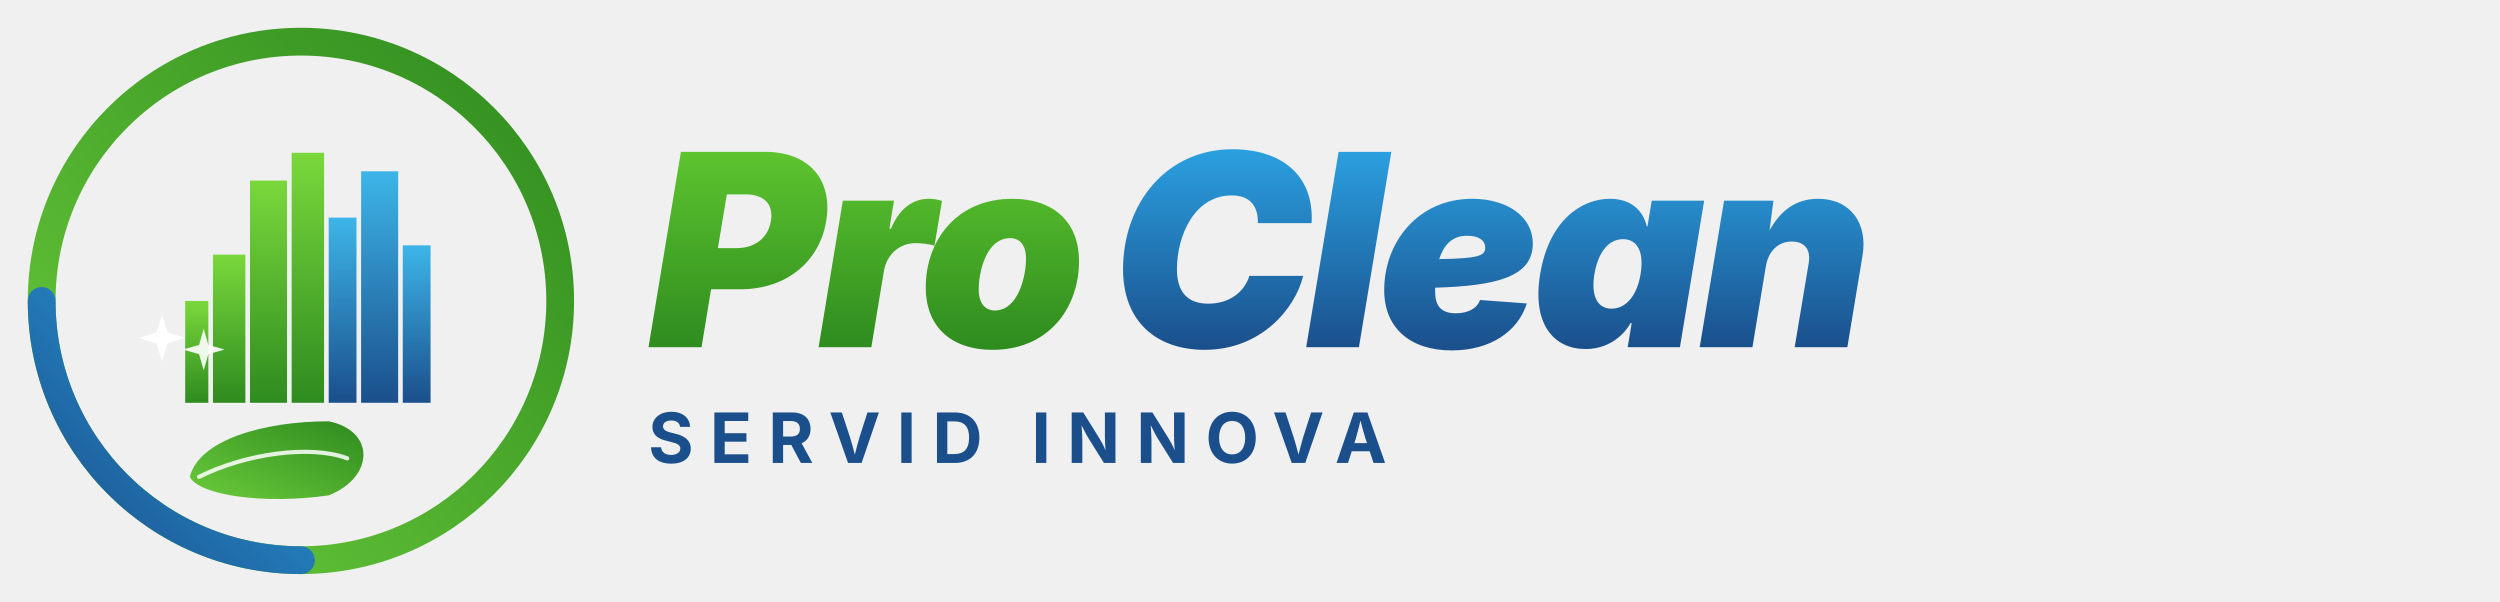
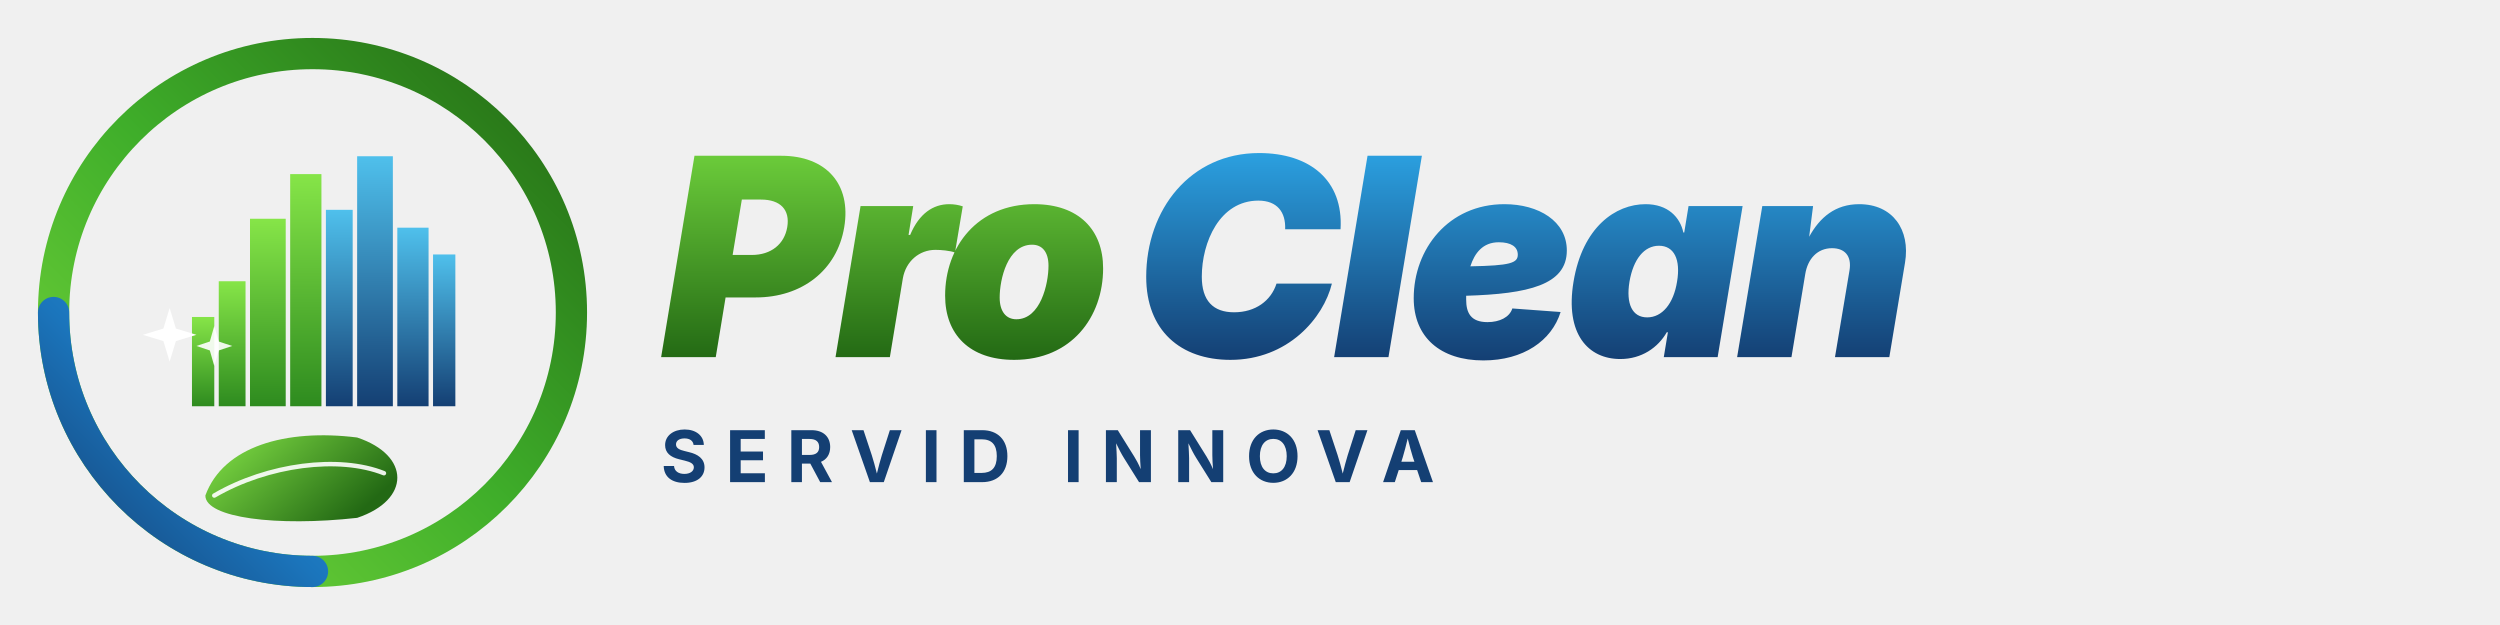
- <svg xmlns="http://www.w3.org/2000/svg" viewBox="0 0 540 130" role="img" aria-label="ProClean Servid Innova">
+ <svg xmlns="http://www.w3.org/2000/svg" viewBox="0 0 560 140" role="img" aria-label="ProClean Servid Innova">
  <defs>
-     <linearGradient id="hz-ribbonBlue" x1="0%" y1="100%" x2="100%" y2="0%">
-       <stop offset="0%" stop-color="#1A4F8B" />
+     <linearGradient id="hz-rb" x1="0%" y1="100%" x2="100%" y2="0%">
+       <stop offset="0%" stop-color="#143F73" />
+       <stop offset="50%" stop-color="#1B75BC" />
      <stop offset="100%" stop-color="#2BA0E0" />
    </linearGradient>
-     <linearGradient id="hz-ribbonGreen" x1="100%" y1="0%" x2="0%" y2="100%">
-       <stop offset="0%" stop-color="#2E8B1F" />
-       <stop offset="100%" stop-color="#6BCB3A" />
+     <linearGradient id="hz-rg" x1="100%" y1="0%" x2="0%" y2="100%">
+       <stop offset="0%" stop-color="#236914" />
+       <stop offset="50%" stop-color="#3FAE2A" />
+       <stop offset="100%" stop-color="#7AD83C" />
    </linearGradient>
-     <linearGradient id="hz-bldgGreen" x1="0%" y1="0%" x2="0%" y2="100%">
-       <stop offset="0%" stop-color="#7AD83C" />
+     <linearGradient id="hz-bG" x1="0%" y1="0%" x2="0%" y2="100%">
+       <stop offset="0%" stop-color="#86E548" />
      <stop offset="100%" stop-color="#2E8B1F" />
    </linearGradient>
-     <linearGradient id="hz-bldgBlue" x1="0%" y1="0%" x2="0%" y2="100%">
-       <stop offset="0%" stop-color="#3DB5E8" />
-       <stop offset="100%" stop-color="#1A4F8B" />
+     <linearGradient id="hz-bB" x1="0%" y1="0%" x2="0%" y2="100%">
+       <stop offset="0%" stop-color="#4FC0EC" />
+       <stop offset="100%" stop-color="#143F73" />
    </linearGradient>
-     <linearGradient id="hz-textG" x1="0%" y1="0%" x2="0%" y2="100%">
-       <stop offset="0%" stop-color="#5DC42E" />
-       <stop offset="100%" stop-color="#2E8B1F" />
+     <linearGradient id="hz-tG" x1="0%" y1="0%" x2="0%" y2="100%">
+       <stop offset="0%" stop-color="#6BCB3A" />
+       <stop offset="100%" stop-color="#236914" />
    </linearGradient>
-     <linearGradient id="hz-textB" x1="0%" y1="0%" x2="0%" y2="100%">
+     <linearGradient id="hz-tB" x1="0%" y1="0%" x2="0%" y2="100%">
      <stop offset="0%" stop-color="#2BA0E0" />
-       <stop offset="100%" stop-color="#1A4F8B" />
+       <stop offset="100%" stop-color="#143F73" />
+     </linearGradient>
+     <linearGradient id="hz-lf" x1="0%" y1="0%" x2="100%" y2="50%">
+       <stop offset="0%" stop-color="#86E548" />
+       <stop offset="100%" stop-color="#236914" />
    </linearGradient>
  </defs>
-   <g transform="translate(65,65)">
-     <circle cx="0" cy="0" r="56" fill="none" stroke="url(#hz-ribbonGreen)" stroke-width="6" />
-     <path d="M 0,56 A 56,56 0 0,1 -56,0" fill="none" stroke="url(#hz-ribbonBlue)" stroke-width="6" stroke-linecap="round" />
-     <g transform="translate(-25,-32)">
-       <rect x="0" y="32" width="5" height="22" fill="url(#hz-bldgGreen)" />
-       <rect x="6" y="22" width="7" height="32" fill="url(#hz-bldgGreen)" />
-       <rect x="14" y="6" width="8" height="48" fill="url(#hz-bldgGreen)" />
-       <rect x="23" y="0" width="7" height="54" fill="url(#hz-bldgGreen)" />
-       <rect x="31" y="14" width="6" height="40" fill="url(#hz-bldgBlue)" />
-       <rect x="38" y="4" width="8" height="50" fill="url(#hz-bldgBlue)" />
-       <rect x="47" y="20" width="6" height="34" fill="url(#hz-bldgBlue)" />
+   <g transform="translate(70,70)">
+     <circle cx="0" cy="0" r="58" fill="none" stroke="url(#hz-rg)" stroke-width="7" stroke-linecap="round" />
+     <path d="M 0,58 A 58,58 0 0,1 -58,0" fill="none" stroke="url(#hz-rb)" stroke-width="7" stroke-linecap="round" />
+     <g transform="translate(-27,-35)">
+       <rect x="0" y="36" width="5" height="20" fill="url(#hz-bG)" />
+       <rect x="6" y="28" width="6" height="28" fill="url(#hz-bG)" />
+       <rect x="13" y="14" width="8" height="42" fill="url(#hz-bG)" />
+       <rect x="22" y="4" width="7" height="52" fill="url(#hz-bG)" />
+       <rect x="30" y="12" width="6" height="44" fill="url(#hz-bB)" />
+       <rect x="37" y="0" width="8" height="56" fill="url(#hz-bB)" />
+       <rect x="46" y="16" width="7" height="40" fill="url(#hz-bB)" />
+       <rect x="54" y="22" width="5" height="34" fill="url(#hz-bB)" />
    </g>
-     <g transform="translate(-30,8)" fill="#ffffff">
-       <path d="M 0,-5 L 1.2,-1.2 L 5,0 L 1.2,1.2 L 0,5 L -1.2,1.2 L -5,0 L -1.2,-1.2 Z" />
-       <path d="M 9,7 L 10,3.5 L 13.5,2.5 L 10,1.5 L 9,-2 L 8,1.5 L 4.5,2.5 L 8,3.5 Z" opacity="0.9" />
+     <g transform="translate(-32,5)" fill="#ffffff">
+       <path d="M 0,-6 L 1.4,-1.4 L 6,0 L 1.4,1.4 L 0,6 L -1.4,1.4 L -6,0 L -1.4,-1.4 Z" />
+       <path d="M 10,7 L 11,3.5 L 14,2.5 L 11,1.5 L 10,-2 L 9,1.5 L 6,2.5 L 9,3.5 Z" opacity="0.9" />
    </g>
-     <g transform="translate(-22,35)">
-       <path d="M -2,3 C 0,-5 14,-9 28,-9 C 38,-7 38,3 28,7 C 14,9 0,7 -2,3 Z" fill="url(#hz-ribbonGreen)" />
-       <path d="M 0,3 C 10,-2 24,-4 32,-1" stroke="#ffffff" stroke-width="0.9" fill="none" stroke-linecap="round" opacity="0.85" />
+     <g transform="translate(-22,38)">
+       <path d="M -2,3 C 2,-8 16,-12 32,-10 C 44,-6 44,4 32,8 C 14,10 -2,8 -2,3 Z" fill="url(#hz-lf)" />
+       <path d="M 0,3 C 12,-4 28,-6 38,-2" stroke="#ffffff" stroke-width="1" fill="none" stroke-linecap="round" opacity="0.9" />
    </g>
  </g>
  <g font-family="'Inter', 'Helvetica Neue', Arial, sans-serif" font-weight="900" font-style="italic">
-     <text x="140" y="75" font-size="58" fill="url(#hz-textG)" letter-spacing="-1.5">Pro</text>
-     <text x="240" y="75" font-size="58" fill="url(#hz-textB)" letter-spacing="-1.5">Clean</text>
+     <text x="148" y="80" font-size="62" fill="url(#hz-tG)" letter-spacing="-1.8">Pro</text>
+     <text x="254" y="80" font-size="62" fill="url(#hz-tB)" letter-spacing="-1.8">Clean</text>
  </g>
-   <text x="140" y="100" font-family="'Inter', 'Helvetica Neue', Arial, sans-serif" font-weight="700" font-size="15" letter-spacing="3.5" fill="#1A4F8B">SERVID INNOVA</text>
+   <text x="148" y="108" font-family="'Inter', 'Helvetica Neue', Arial, sans-serif" font-weight="700" font-size="16" letter-spacing="4" fill="#143F73">SERVID INNOVA</text>
</svg>
